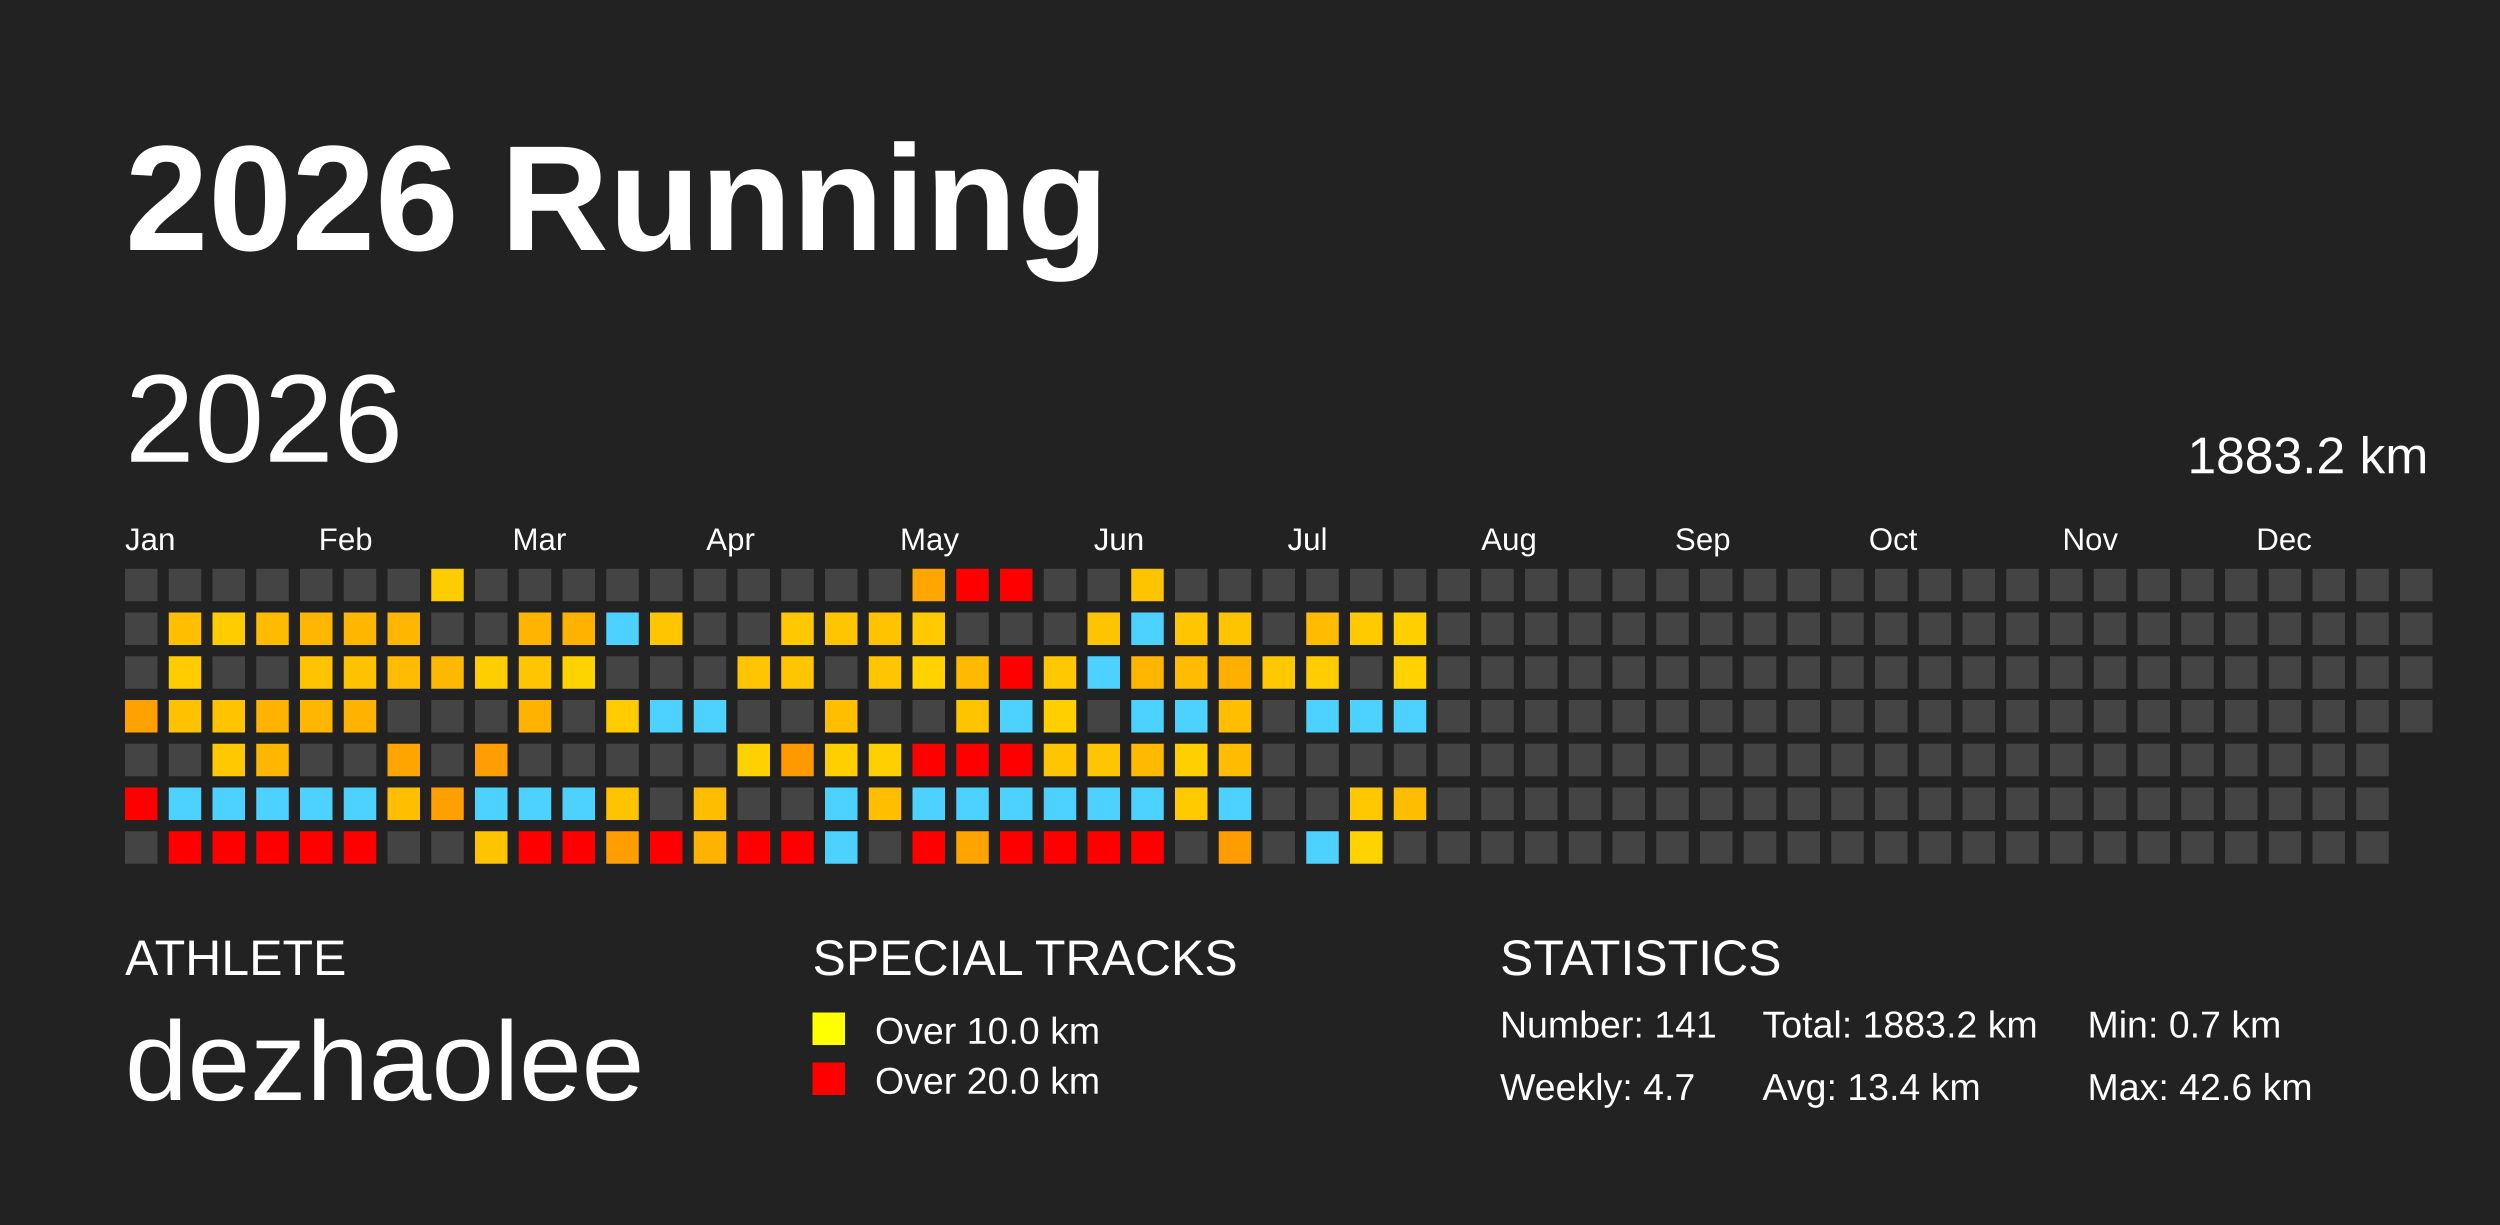
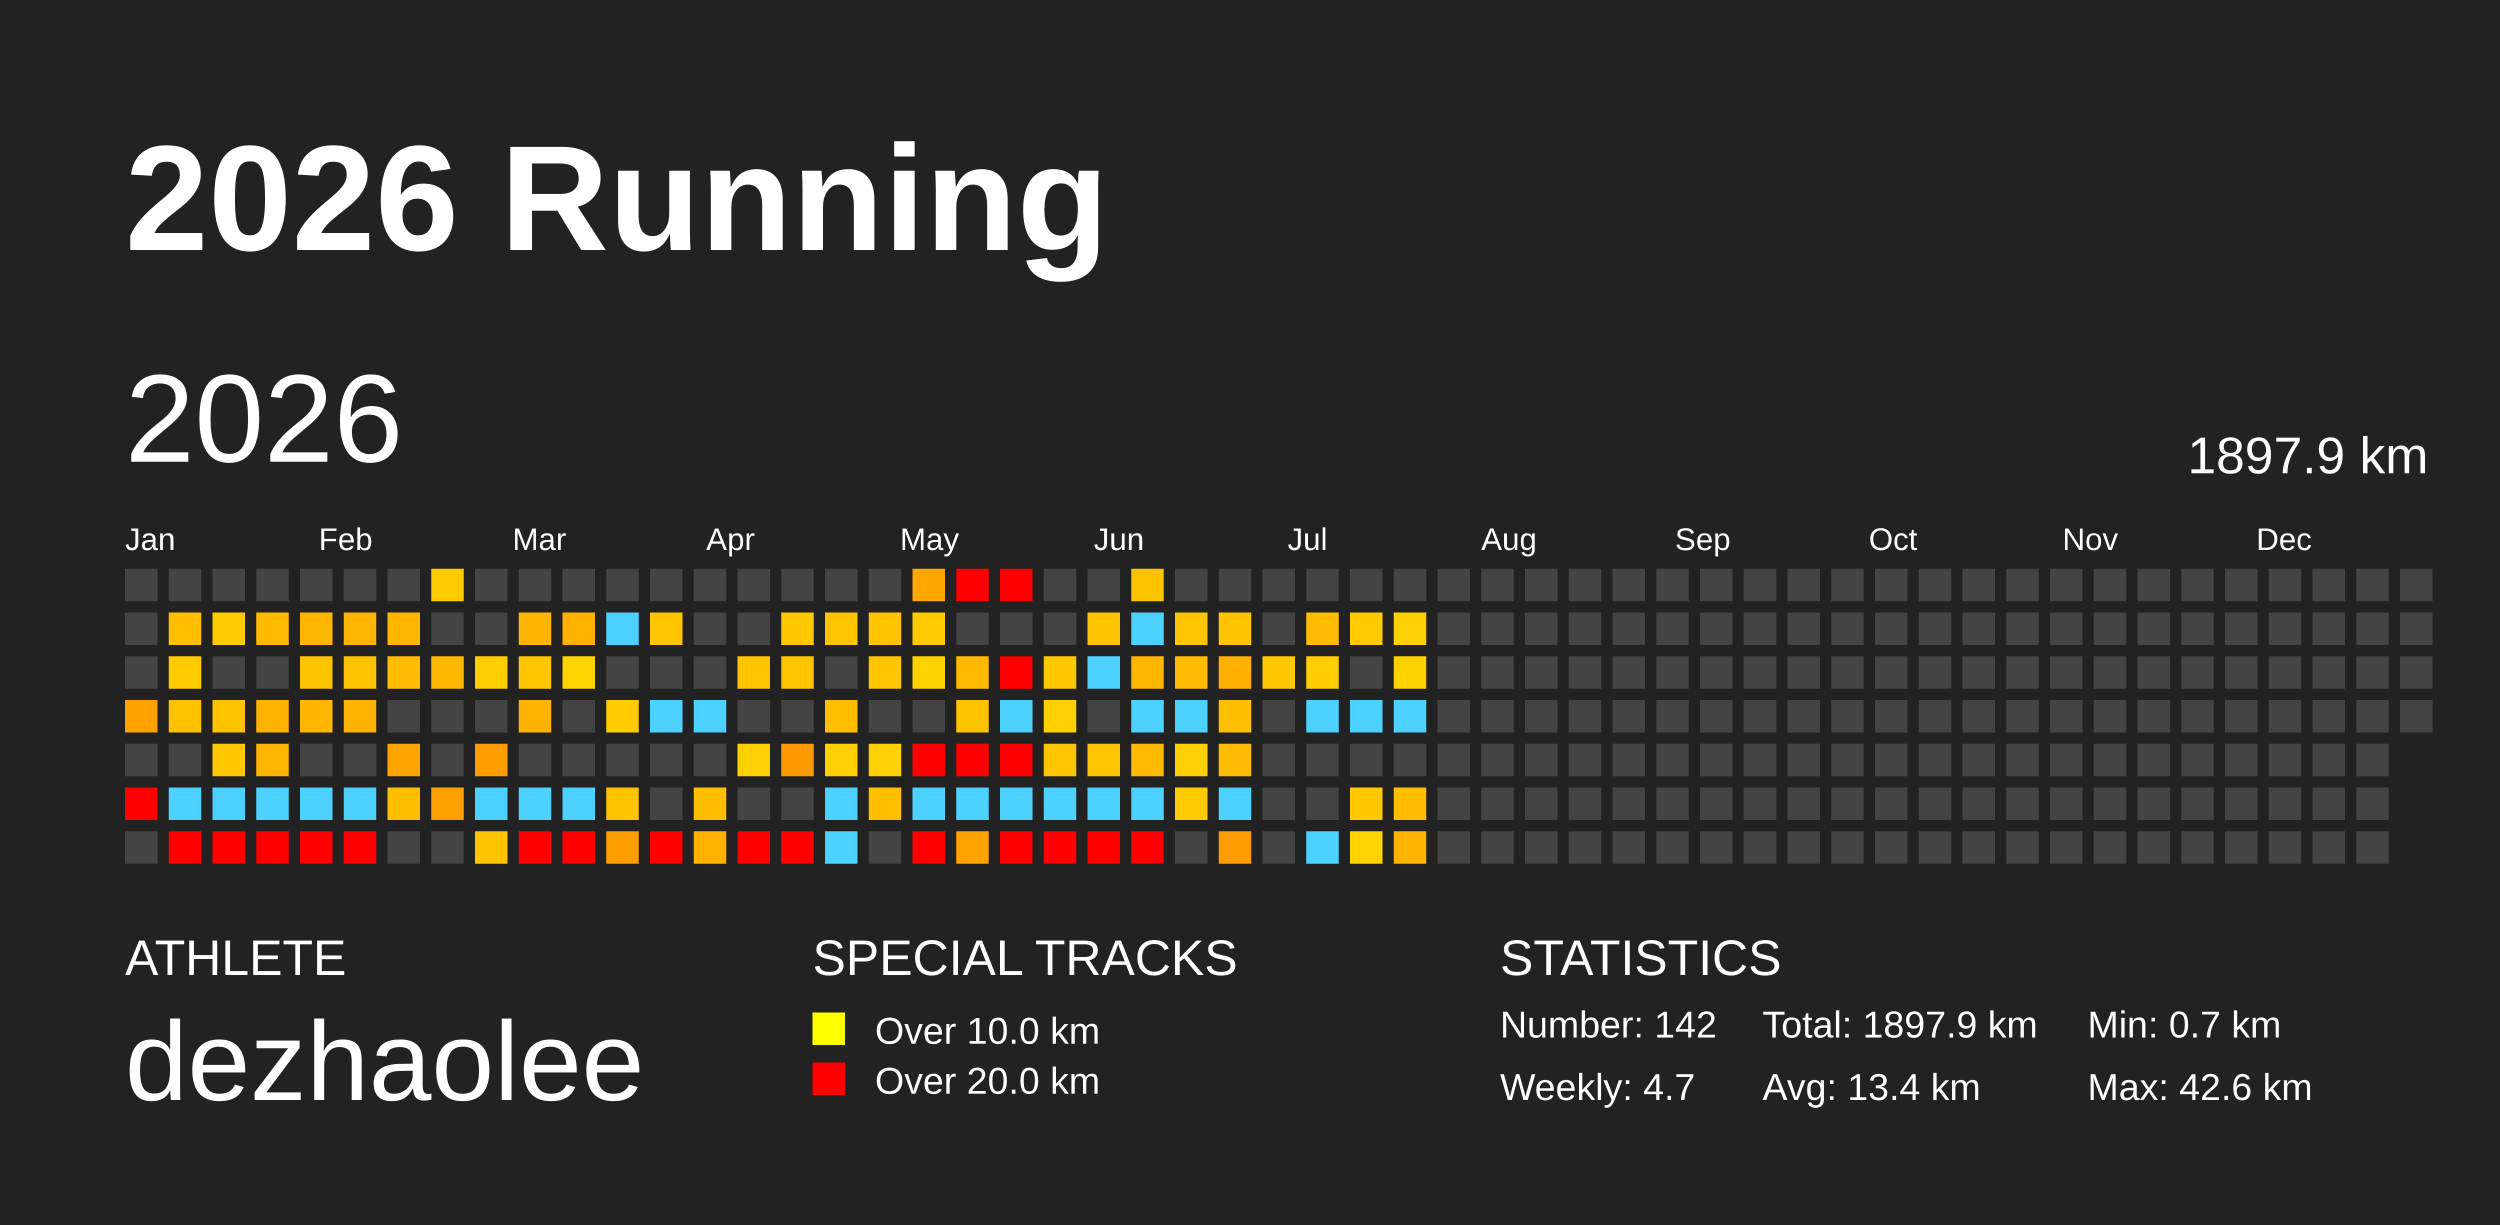
<svg xmlns="http://www.w3.org/2000/svg" baseProfile="full" height="98mm" version="1.1" viewBox="0,0,200,98" width="200mm">
  <defs />
  <rect fill="#222222" height="98" width="200" x="0" y="0" />
  <text fill="#FFFFFF" style="font-size:12px; font-family:Arial; font-weight:bold;" x="10" y="20">2026 Running</text>
  <text fill="#FFFFFF" style="font-size:4px; font-family:Arial" x="10" y="78">ATHLETE</text>
  <text fill="#FFFFFF" style="font-size:9px; font-family:Arial" x="10" y="88">dezhaolee</text>
  <text fill="#FFFFFF" style="font-size:4px; font-family:Arial" x="65" y="78">SPECIAL TRACKS</text>
  <rect fill="yellow" height="2.6" width="2.6" x="65" y="81" />
  <text fill="#FFFFFF" style="font-size:3px; font-family:Arial" x="70" y="83.5">Over 10.0 km</text>
  <rect fill="red" height="2.6" width="2.6" x="65" y="85" />
  <text fill="#FFFFFF" style="font-size:3px; font-family:Arial" x="70" y="87.5">Over 20.0 km</text>
  <text fill="#FFFFFF" style="font-size:4px; font-family:Arial" x="120" y="78">STATISTICS</text>
-   <text fill="#FFFFFF" style="font-size:3px; font-family:Arial" x="120" y="83">Number: 141</text>
+   <text fill="#FFFFFF" style="font-size:3px; font-family:Arial" x="120" y="83">Number: 142</text>
  <text fill="#FFFFFF" style="font-size:3px; font-family:Arial" x="120" y="88">Weekly: 4.7</text>
-   <text fill="#FFFFFF" style="font-size:3px; font-family:Arial" x="141" y="83">Total: 1883.2 km</text>
+   <text fill="#FFFFFF" style="font-size:3px; font-family:Arial" x="141" y="83">Total: 1897.9 km</text>
  <text fill="#FFFFFF" style="font-size:3px; font-family:Arial" x="141" y="88">Avg: 13.4 km</text>
  <text fill="#FFFFFF" style="font-size:3px; font-family:Arial" x="167" y="83">Min: 0.7 km</text>
  <text fill="#FFFFFF" style="font-size:3px; font-family:Arial" x="167" y="88">Max: 42.6 km</text>
  <text dominant-baseline="hanging" fill="#FFFFFF" style="font-size:10.0px; font-family:Arial;" x="10" y="30">2026</text>
-   <text dominant-baseline="hanging" fill="#FFFFFF" style="font-size:4.125px; font-family:Arial;" x="175" y="35">1883.2 km</text>
+   <text dominant-baseline="hanging" fill="#FFFFFF" style="font-size:4.125px; font-family:Arial;" x="175" y="35">1897.9 km</text>
  <text fill="#FFFFFF" style="font-size:2.5px; font-family:Arial" x="10.0" y="44">Jan</text>
  <text fill="#FFFFFF" style="font-size:2.5px; font-family:Arial" x="25.5" y="44">Feb</text>
  <text fill="#FFFFFF" style="font-size:2.5px; font-family:Arial" x="41.0" y="44">Mar</text>
  <text fill="#FFFFFF" style="font-size:2.5px; font-family:Arial" x="56.5" y="44">Apr</text>
  <text fill="#FFFFFF" style="font-size:2.5px; font-family:Arial" x="72.0" y="44">May</text>
  <text fill="#FFFFFF" style="font-size:2.5px; font-family:Arial" x="87.5" y="44">Jun</text>
  <text fill="#FFFFFF" style="font-size:2.5px; font-family:Arial" x="103.0" y="44">Jul</text>
  <text fill="#FFFFFF" style="font-size:2.5px; font-family:Arial" x="118.5" y="44">Aug</text>
  <text fill="#FFFFFF" style="font-size:2.5px; font-family:Arial" x="134.0" y="44">Sep</text>
  <text fill="#FFFFFF" style="font-size:2.5px; font-family:Arial" x="149.5" y="44">Oct</text>
  <text fill="#FFFFFF" style="font-size:2.5px; font-family:Arial" x="165.0" y="44">Nov</text>
  <text fill="#FFFFFF" style="font-size:2.5px; font-family:Arial" x="180.5" y="44">Dec</text>
  <rect fill="#444444" height="2.6" width="2.6" x="10.0" y="45.5" />
  <rect fill="#444444" height="2.6" width="2.6" x="10.0" y="49.0" />
  <rect fill="#444444" height="2.6" width="2.6" x="10.0" y="52.5" />
  <rect fill="#ffa100" height="2.6" width="2.6" x="10.0" y="56.0" />
  <rect fill="#444444" height="2.6" width="2.6" x="10.0" y="59.5" />
  <rect fill="red" height="2.6" width="2.6" x="10.0" y="63.0" />
  <rect fill="#444444" height="2.6" width="2.6" x="10.0" y="66.5" />
  <rect fill="#444444" height="2.6" width="2.6" x="13.5" y="45.5" />
  <rect fill="#ffbf00" height="2.6" width="2.6" x="13.5" y="49.0" />
  <rect fill="#ffcc00" height="2.6" width="2.6" x="13.5" y="52.5" />
  <rect fill="#ffc100" height="2.6" width="2.6" x="13.5" y="56.0" />
  <rect fill="#444444" height="2.6" width="2.6" x="13.5" y="59.5" />
  <rect fill="#4dd2ff" height="2.6" width="2.6" x="13.5" y="63.0" />
  <rect fill="red" height="2.6" width="2.6" x="13.5" y="66.5" />
  <rect fill="#444444" height="2.6" width="2.6" x="17.0" y="45.5" />
  <rect fill="#ffcc00" height="2.6" width="2.6" x="17.0" y="49.0" />
  <rect fill="#444444" height="2.6" width="2.6" x="17.0" y="52.5" />
  <rect fill="#ffc300" height="2.6" width="2.6" x="17.0" y="56.0" />
  <rect fill="#ffc800" height="2.6" width="2.6" x="17.0" y="59.5" />
  <rect fill="#4dd2ff" height="2.6" width="2.6" x="17.0" y="63.0" />
  <rect fill="red" height="2.6" width="2.6" x="17.0" y="66.5" />
  <rect fill="#444444" height="2.6" width="2.6" x="20.5" y="45.5" />
  <rect fill="#ffbb00" height="2.6" width="2.6" x="20.5" y="49.0" />
  <rect fill="#444444" height="2.6" width="2.6" x="20.5" y="52.5" />
  <rect fill="#ffb200" height="2.6" width="2.6" x="20.5" y="56.0" />
  <rect fill="#ffb600" height="2.6" width="2.6" x="20.5" y="59.5" />
  <rect fill="#4dd2ff" height="2.6" width="2.6" x="20.5" y="63.0" />
  <rect fill="red" height="2.6" width="2.6" x="20.5" y="66.5" />
  <rect fill="#444444" height="2.6" width="2.6" x="24.0" y="45.5" />
  <rect fill="#ffb600" height="2.6" width="2.6" x="24.0" y="49.0" />
  <rect fill="#ffc300" height="2.6" width="2.6" x="24.0" y="52.5" />
  <rect fill="#ffb600" height="2.6" width="2.6" x="24.0" y="56.0" />
  <rect fill="#444444" height="2.6" width="2.6" x="24.0" y="59.5" />
  <rect fill="#4dd2ff" height="2.6" width="2.6" x="24.0" y="63.0" />
  <rect fill="red" height="2.6" width="2.6" x="24.0" y="66.5" />
  <rect fill="#444444" height="2.6" width="2.6" x="27.5" y="45.5" />
  <rect fill="#ffb600" height="2.6" width="2.6" x="27.5" y="49.0" />
  <rect fill="#ffc200" height="2.6" width="2.6" x="27.5" y="52.5" />
  <rect fill="#ffb200" height="2.6" width="2.6" x="27.5" y="56.0" />
  <rect fill="#444444" height="2.6" width="2.6" x="27.5" y="59.5" />
  <rect fill="#4dd2ff" height="2.6" width="2.6" x="27.5" y="63.0" />
  <rect fill="red" height="2.6" width="2.6" x="27.5" y="66.5" />
  <rect fill="#444444" height="2.6" width="2.6" x="31.0" y="45.5" />
  <rect fill="#ffb600" height="2.6" width="2.6" x="31.0" y="49.0" />
  <rect fill="#ffbc00" height="2.6" width="2.6" x="31.0" y="52.5" />
  <rect fill="#444444" height="2.6" width="2.6" x="31.0" y="56.0" />
  <rect fill="#ffa500" height="2.6" width="2.6" x="31.0" y="59.5" />
  <rect fill="#ffbf00" height="2.6" width="2.6" x="31.0" y="63.0" />
  <rect fill="#444444" height="2.6" width="2.6" x="31.0" y="66.5" />
  <rect fill="#ffcc00" height="2.6" width="2.6" x="34.5" y="45.5" />
  <rect fill="#444444" height="2.6" width="2.6" x="34.5" y="49.0" />
  <rect fill="#ffb800" height="2.6" width="2.6" x="34.5" y="52.5" />
  <rect fill="#444444" height="2.6" width="2.6" x="34.5" y="56.0" />
  <rect fill="#444444" height="2.6" width="2.6" x="34.5" y="59.5" />
  <rect fill="#ffa000" height="2.6" width="2.6" x="34.5" y="63.0" />
  <rect fill="#444444" height="2.6" width="2.6" x="34.5" y="66.5" />
  <rect fill="#444444" height="2.6" width="2.6" x="38.0" y="45.5" />
  <rect fill="#444444" height="2.6" width="2.6" x="38.0" y="49.0" />
  <rect fill="#ffce00" height="2.6" width="2.6" x="38.0" y="52.5" />
  <rect fill="#444444" height="2.6" width="2.6" x="38.0" y="56.0" />
  <rect fill="#ff9e00" height="2.6" width="2.6" x="38.0" y="59.5" />
  <rect fill="#4dd2ff" height="2.6" width="2.6" x="38.0" y="63.0" />
  <rect fill="#ffc400" height="2.6" width="2.6" x="38.0" y="66.5" />
  <rect fill="#444444" height="2.6" width="2.6" x="41.5" y="45.5" />
  <rect fill="#ffb500" height="2.6" width="2.6" x="41.5" y="49.0" />
  <rect fill="#ffc600" height="2.6" width="2.6" x="41.5" y="52.5" />
  <rect fill="#ffb200" height="2.6" width="2.6" x="41.5" y="56.0" />
  <rect fill="#444444" height="2.6" width="2.6" x="41.5" y="59.5" />
  <rect fill="#4dd2ff" height="2.6" width="2.6" x="41.5" y="63.0" />
  <rect fill="red" height="2.6" width="2.6" x="41.5" y="66.5" />
  <rect fill="#444444" height="2.6" width="2.6" x="45.0" y="45.5" />
  <rect fill="#ffb200" height="2.6" width="2.6" x="45.0" y="49.0" />
  <rect fill="#ffd300" height="2.6" width="2.6" x="45.0" y="52.5" />
  <rect fill="#444444" height="2.6" width="2.6" x="45.0" y="56.0" />
  <rect fill="#444444" height="2.6" width="2.6" x="45.0" y="59.5" />
  <rect fill="#4dd2ff" height="2.6" width="2.6" x="45.0" y="63.0" />
  <rect fill="red" height="2.6" width="2.6" x="45.0" y="66.5" />
  <rect fill="#444444" height="2.6" width="2.6" x="48.5" y="45.5" />
  <rect fill="#4dd2ff" height="2.6" width="2.6" x="48.5" y="49.0" />
  <rect fill="#444444" height="2.6" width="2.6" x="48.5" y="52.5" />
  <rect fill="#ffcc00" height="2.6" width="2.6" x="48.5" y="56.0" />
  <rect fill="#444444" height="2.6" width="2.6" x="48.5" y="59.5" />
  <rect fill="#ffc400" height="2.6" width="2.6" x="48.5" y="63.0" />
  <rect fill="#ff9e00" height="2.6" width="2.6" x="48.5" y="66.5" />
  <rect fill="#444444" height="2.6" width="2.6" x="52.0" y="45.5" />
  <rect fill="#ffc500" height="2.6" width="2.6" x="52.0" y="49.0" />
  <rect fill="#444444" height="2.6" width="2.6" x="52.0" y="52.5" />
  <rect fill="#4dd2ff" height="2.6" width="2.6" x="52.0" y="56.0" />
  <rect fill="#444444" height="2.6" width="2.6" x="52.0" y="59.5" />
  <rect fill="#444444" height="2.6" width="2.6" x="52.0" y="63.0" />
  <rect fill="red" height="2.6" width="2.6" x="52.0" y="66.5" />
  <rect fill="#444444" height="2.6" width="2.6" x="55.5" y="45.5" />
  <rect fill="#444444" height="2.6" width="2.6" x="55.5" y="49.0" />
  <rect fill="#444444" height="2.6" width="2.6" x="55.5" y="52.5" />
  <rect fill="#4dd2ff" height="2.6" width="2.6" x="55.5" y="56.0" />
  <rect fill="#444444" height="2.6" width="2.6" x="55.5" y="59.5" />
  <rect fill="#ffbd00" height="2.6" width="2.6" x="55.5" y="63.0" />
  <rect fill="#ffb300" height="2.6" width="2.6" x="55.5" y="66.5" />
  <rect fill="#444444" height="2.6" width="2.6" x="59.0" y="45.5" />
  <rect fill="#444444" height="2.6" width="2.6" x="59.0" y="49.0" />
  <rect fill="#ffc500" height="2.6" width="2.6" x="59.0" y="52.5" />
  <rect fill="#444444" height="2.6" width="2.6" x="59.0" y="56.0" />
  <rect fill="#ffd100" height="2.6" width="2.6" x="59.0" y="59.5" />
  <rect fill="#444444" height="2.6" width="2.6" x="59.0" y="63.0" />
  <rect fill="red" height="2.6" width="2.6" x="59.0" y="66.5" />
  <rect fill="#444444" height="2.6" width="2.6" x="62.5" y="45.5" />
  <rect fill="#ffc800" height="2.6" width="2.6" x="62.5" y="49.0" />
  <rect fill="#ffc600" height="2.6" width="2.6" x="62.5" y="52.5" />
  <rect fill="#444444" height="2.6" width="2.6" x="62.5" y="56.0" />
  <rect fill="#ff9900" height="2.6" width="2.6" x="62.5" y="59.5" />
  <rect fill="#444444" height="2.6" width="2.6" x="62.5" y="63.0" />
  <rect fill="red" height="2.6" width="2.6" x="62.5" y="66.5" />
  <rect fill="#444444" height="2.6" width="2.6" x="66.0" y="45.5" />
  <rect fill="#ffc500" height="2.6" width="2.6" x="66.0" y="49.0" />
  <rect fill="#444444" height="2.6" width="2.6" x="66.0" y="52.5" />
  <rect fill="#ffbf00" height="2.6" width="2.6" x="66.0" y="56.0" />
  <rect fill="#ffcf00" height="2.6" width="2.6" x="66.0" y="59.5" />
  <rect fill="#4dd2ff" height="2.6" width="2.6" x="66.0" y="63.0" />
  <rect fill="#4dd2ff" height="2.6" width="2.6" x="66.0" y="66.5" />
  <rect fill="#444444" height="2.6" width="2.6" x="69.5" y="45.5" />
  <rect fill="#ffc300" height="2.6" width="2.6" x="69.5" y="49.0" />
  <rect fill="#ffc500" height="2.6" width="2.6" x="69.5" y="52.5" />
  <rect fill="#444444" height="2.6" width="2.6" x="69.5" y="56.0" />
  <rect fill="#ffd000" height="2.6" width="2.6" x="69.5" y="59.5" />
  <rect fill="#ffbf00" height="2.6" width="2.6" x="69.5" y="63.0" />
  <rect fill="#444444" height="2.6" width="2.6" x="69.5" y="66.5" />
  <rect fill="#ffa600" height="2.6" width="2.6" x="73.0" y="45.5" />
  <rect fill="#ffcb00" height="2.6" width="2.6" x="73.0" y="49.0" />
  <rect fill="#ffd200" height="2.6" width="2.6" x="73.0" y="52.5" />
  <rect fill="#444444" height="2.6" width="2.6" x="73.0" y="56.0" />
  <rect fill="red" height="2.6" width="2.6" x="73.0" y="59.5" />
  <rect fill="#4dd2ff" height="2.6" width="2.6" x="73.0" y="63.0" />
  <rect fill="red" height="2.6" width="2.6" x="73.0" y="66.5" />
  <rect fill="red" height="2.6" width="2.6" x="76.5" y="45.5" />
  <rect fill="#444444" height="2.6" width="2.6" x="76.5" y="49.0" />
  <rect fill="#ffba00" height="2.6" width="2.6" x="76.5" y="52.5" />
  <rect fill="#ffc400" height="2.6" width="2.6" x="76.5" y="56.0" />
  <rect fill="red" height="2.6" width="2.6" x="76.5" y="59.5" />
  <rect fill="#4dd2ff" height="2.6" width="2.6" x="76.5" y="63.0" />
  <rect fill="#ffa300" height="2.6" width="2.6" x="76.5" y="66.5" />
  <rect fill="red" height="2.6" width="2.6" x="80.0" y="45.5" />
  <rect fill="#444444" height="2.6" width="2.6" x="80.0" y="49.0" />
  <rect fill="red" height="2.6" width="2.6" x="80.0" y="52.5" />
  <rect fill="#4dd2ff" height="2.6" width="2.6" x="80.0" y="56.0" />
  <rect fill="red" height="2.6" width="2.6" x="80.0" y="59.5" />
  <rect fill="#4dd2ff" height="2.6" width="2.6" x="80.0" y="63.0" />
  <rect fill="red" height="2.6" width="2.6" x="80.0" y="66.5" />
  <rect fill="#444444" height="2.6" width="2.6" x="83.5" y="45.5" />
  <rect fill="#444444" height="2.6" width="2.6" x="83.5" y="49.0" />
  <rect fill="#ffc800" height="2.6" width="2.6" x="83.5" y="52.5" />
  <rect fill="#ffcf00" height="2.6" width="2.6" x="83.5" y="56.0" />
  <rect fill="#ffc500" height="2.6" width="2.6" x="83.5" y="59.5" />
  <rect fill="#4dd2ff" height="2.6" width="2.6" x="83.5" y="63.0" />
  <rect fill="red" height="2.6" width="2.6" x="83.5" y="66.5" />
  <rect fill="#444444" height="2.6" width="2.6" x="87.0" y="45.5" />
  <rect fill="#ffc400" height="2.6" width="2.6" x="87.0" y="49.0" />
  <rect fill="#4dd2ff" height="2.6" width="2.6" x="87.0" y="52.5" />
  <rect fill="#444444" height="2.6" width="2.6" x="87.0" y="56.0" />
  <rect fill="#ffc500" height="2.6" width="2.6" x="87.0" y="59.5" />
  <rect fill="#4dd2ff" height="2.6" width="2.6" x="87.0" y="63.0" />
  <rect fill="red" height="2.6" width="2.6" x="87.0" y="66.5" />
  <rect fill="#ffc400" height="2.6" width="2.6" x="90.5" y="45.5" />
  <rect fill="#4dd2ff" height="2.6" width="2.6" x="90.5" y="49.0" />
  <rect fill="#ffb600" height="2.6" width="2.6" x="90.5" y="52.5" />
  <rect fill="#4dd2ff" height="2.6" width="2.6" x="90.5" y="56.0" />
  <rect fill="#ffba00" height="2.6" width="2.6" x="90.5" y="59.5" />
  <rect fill="#4dd2ff" height="2.6" width="2.6" x="90.5" y="63.0" />
  <rect fill="red" height="2.6" width="2.6" x="90.5" y="66.5" />
  <rect fill="#444444" height="2.6" width="2.6" x="94.0" y="45.5" />
  <rect fill="#ffc500" height="2.6" width="2.6" x="94.0" y="49.0" />
  <rect fill="#ffbc00" height="2.6" width="2.6" x="94.0" y="52.5" />
  <rect fill="#4dd2ff" height="2.6" width="2.6" x="94.0" y="56.0" />
  <rect fill="#ffcf00" height="2.6" width="2.6" x="94.0" y="59.5" />
  <rect fill="#ffca00" height="2.6" width="2.6" x="94.0" y="63.0" />
  <rect fill="#444444" height="2.6" width="2.6" x="94.0" y="66.5" />
  <rect fill="#444444" height="2.6" width="2.6" x="97.5" y="45.5" />
  <rect fill="#ffc400" height="2.6" width="2.6" x="97.5" y="49.0" />
  <rect fill="#ffaf00" height="2.6" width="2.6" x="97.5" y="52.5" />
  <rect fill="#ffbf00" height="2.6" width="2.6" x="97.5" y="56.0" />
  <rect fill="#ffbc00" height="2.6" width="2.6" x="97.5" y="59.5" />
  <rect fill="#4dd2ff" height="2.6" width="2.6" x="97.5" y="63.0" />
  <rect fill="#ff9c00" height="2.6" width="2.6" x="97.5" y="66.5" />
  <rect fill="#444444" height="2.6" width="2.6" x="101.0" y="45.5" />
  <rect fill="#444444" height="2.6" width="2.6" x="101.0" y="49.0" />
  <rect fill="#ffc800" height="2.6" width="2.6" x="101.0" y="52.5" />
  <rect fill="#444444" height="2.6" width="2.6" x="101.0" y="56.0" />
  <rect fill="#444444" height="2.6" width="2.6" x="101.0" y="59.5" />
  <rect fill="#444444" height="2.6" width="2.6" x="101.0" y="63.0" />
  <rect fill="#444444" height="2.6" width="2.6" x="101.0" y="66.5" />
  <rect fill="#444444" height="2.6" width="2.6" x="104.5" y="45.5" />
  <rect fill="#ffbc00" height="2.6" width="2.6" x="104.5" y="49.0" />
  <rect fill="#ffcd00" height="2.6" width="2.6" x="104.5" y="52.5" />
  <rect fill="#4dd2ff" height="2.6" width="2.6" x="104.5" y="56.0" />
  <rect fill="#444444" height="2.6" width="2.6" x="104.5" y="59.5" />
  <rect fill="#444444" height="2.6" width="2.6" x="104.5" y="63.0" />
  <rect fill="#4dd2ff" height="2.6" width="2.6" x="104.5" y="66.5" />
  <rect fill="#444444" height="2.6" width="2.6" x="108.0" y="45.5" />
  <rect fill="#ffca00" height="2.6" width="2.6" x="108.0" y="49.0" />
  <rect fill="#444444" height="2.6" width="2.6" x="108.0" y="52.5" />
  <rect fill="#4dd2ff" height="2.6" width="2.6" x="108.0" y="56.0" />
  <rect fill="#444444" height="2.6" width="2.6" x="108.0" y="59.5" />
  <rect fill="#ffc800" height="2.6" width="2.6" x="108.0" y="63.0" />
  <rect fill="#ffd300" height="2.6" width="2.6" x="108.0" y="66.5" />
  <rect fill="#444444" height="2.6" width="2.6" x="111.5" y="45.5" />
  <rect fill="#ffd000" height="2.6" width="2.6" x="111.5" y="49.0" />
  <rect fill="#ffd200" height="2.6" width="2.6" x="111.5" y="52.5" />
  <rect fill="#4dd2ff" height="2.6" width="2.6" x="111.5" y="56.0" />
  <rect fill="#444444" height="2.6" width="2.6" x="111.5" y="59.5" />
  <rect fill="#ffbd00" height="2.6" width="2.6" x="111.5" y="63.0" />
-   <rect fill="#444444" height="2.6" width="2.6" x="111.5" y="66.5" />
+   <rect fill="#ffb500" height="2.6" width="2.6" x="111.5" y="66.5" />
  <rect fill="#444444" height="2.6" width="2.6" x="115.0" y="45.5" />
  <rect fill="#444444" height="2.6" width="2.6" x="115.0" y="49.0" />
  <rect fill="#444444" height="2.6" width="2.6" x="115.0" y="52.5" />
  <rect fill="#444444" height="2.6" width="2.6" x="115.0" y="56.0" />
  <rect fill="#444444" height="2.6" width="2.6" x="115.0" y="59.5" />
  <rect fill="#444444" height="2.6" width="2.6" x="115.0" y="63.0" />
  <rect fill="#444444" height="2.6" width="2.6" x="115.0" y="66.5" />
  <rect fill="#444444" height="2.6" width="2.6" x="118.5" y="45.5" />
  <rect fill="#444444" height="2.6" width="2.6" x="118.5" y="49.0" />
  <rect fill="#444444" height="2.6" width="2.6" x="118.5" y="52.5" />
  <rect fill="#444444" height="2.6" width="2.6" x="118.5" y="56.0" />
  <rect fill="#444444" height="2.6" width="2.6" x="118.5" y="59.5" />
  <rect fill="#444444" height="2.6" width="2.6" x="118.5" y="63.0" />
  <rect fill="#444444" height="2.6" width="2.6" x="118.5" y="66.5" />
  <rect fill="#444444" height="2.6" width="2.6" x="122.0" y="45.5" />
  <rect fill="#444444" height="2.6" width="2.6" x="122.0" y="49.0" />
  <rect fill="#444444" height="2.6" width="2.6" x="122.0" y="52.5" />
  <rect fill="#444444" height="2.6" width="2.6" x="122.0" y="56.0" />
  <rect fill="#444444" height="2.6" width="2.6" x="122.0" y="59.5" />
  <rect fill="#444444" height="2.6" width="2.6" x="122.0" y="63.0" />
  <rect fill="#444444" height="2.6" width="2.6" x="122.0" y="66.5" />
  <rect fill="#444444" height="2.6" width="2.6" x="125.5" y="45.5" />
  <rect fill="#444444" height="2.6" width="2.6" x="125.5" y="49.0" />
  <rect fill="#444444" height="2.6" width="2.6" x="125.5" y="52.5" />
  <rect fill="#444444" height="2.6" width="2.6" x="125.5" y="56.0" />
  <rect fill="#444444" height="2.6" width="2.6" x="125.5" y="59.5" />
  <rect fill="#444444" height="2.6" width="2.6" x="125.5" y="63.0" />
  <rect fill="#444444" height="2.6" width="2.6" x="125.5" y="66.5" />
  <rect fill="#444444" height="2.6" width="2.6" x="129.0" y="45.5" />
  <rect fill="#444444" height="2.6" width="2.6" x="129.0" y="49.0" />
  <rect fill="#444444" height="2.6" width="2.6" x="129.0" y="52.5" />
  <rect fill="#444444" height="2.6" width="2.6" x="129.0" y="56.0" />
  <rect fill="#444444" height="2.6" width="2.6" x="129.0" y="59.5" />
  <rect fill="#444444" height="2.6" width="2.6" x="129.0" y="63.0" />
  <rect fill="#444444" height="2.6" width="2.6" x="129.0" y="66.5" />
  <rect fill="#444444" height="2.6" width="2.6" x="132.5" y="45.5" />
  <rect fill="#444444" height="2.6" width="2.6" x="132.5" y="49.0" />
  <rect fill="#444444" height="2.6" width="2.6" x="132.5" y="52.5" />
  <rect fill="#444444" height="2.6" width="2.6" x="132.5" y="56.0" />
  <rect fill="#444444" height="2.6" width="2.6" x="132.5" y="59.5" />
  <rect fill="#444444" height="2.6" width="2.6" x="132.5" y="63.0" />
  <rect fill="#444444" height="2.6" width="2.6" x="132.5" y="66.5" />
  <rect fill="#444444" height="2.6" width="2.6" x="136.0" y="45.5" />
  <rect fill="#444444" height="2.6" width="2.6" x="136.0" y="49.0" />
  <rect fill="#444444" height="2.6" width="2.6" x="136.0" y="52.5" />
  <rect fill="#444444" height="2.6" width="2.6" x="136.0" y="56.0" />
  <rect fill="#444444" height="2.6" width="2.6" x="136.0" y="59.5" />
  <rect fill="#444444" height="2.6" width="2.6" x="136.0" y="63.0" />
  <rect fill="#444444" height="2.6" width="2.6" x="136.0" y="66.5" />
  <rect fill="#444444" height="2.6" width="2.6" x="139.5" y="45.5" />
  <rect fill="#444444" height="2.6" width="2.6" x="139.5" y="49.0" />
  <rect fill="#444444" height="2.6" width="2.6" x="139.5" y="52.5" />
  <rect fill="#444444" height="2.6" width="2.6" x="139.5" y="56.0" />
  <rect fill="#444444" height="2.6" width="2.6" x="139.5" y="59.5" />
  <rect fill="#444444" height="2.6" width="2.6" x="139.5" y="63.0" />
  <rect fill="#444444" height="2.6" width="2.6" x="139.5" y="66.5" />
  <rect fill="#444444" height="2.6" width="2.6" x="143.0" y="45.5" />
  <rect fill="#444444" height="2.6" width="2.6" x="143.0" y="49.0" />
  <rect fill="#444444" height="2.6" width="2.6" x="143.0" y="52.5" />
  <rect fill="#444444" height="2.6" width="2.6" x="143.0" y="56.0" />
  <rect fill="#444444" height="2.6" width="2.6" x="143.0" y="59.5" />
  <rect fill="#444444" height="2.6" width="2.6" x="143.0" y="63.0" />
  <rect fill="#444444" height="2.6" width="2.6" x="143.0" y="66.5" />
  <rect fill="#444444" height="2.6" width="2.6" x="146.5" y="45.5" />
  <rect fill="#444444" height="2.6" width="2.6" x="146.5" y="49.0" />
  <rect fill="#444444" height="2.6" width="2.6" x="146.5" y="52.5" />
  <rect fill="#444444" height="2.6" width="2.6" x="146.5" y="56.0" />
  <rect fill="#444444" height="2.6" width="2.6" x="146.5" y="59.5" />
  <rect fill="#444444" height="2.6" width="2.6" x="146.5" y="63.0" />
  <rect fill="#444444" height="2.6" width="2.6" x="146.5" y="66.5" />
  <rect fill="#444444" height="2.6" width="2.6" x="150.0" y="45.5" />
  <rect fill="#444444" height="2.6" width="2.6" x="150.0" y="49.0" />
  <rect fill="#444444" height="2.6" width="2.6" x="150.0" y="52.5" />
  <rect fill="#444444" height="2.6" width="2.6" x="150.0" y="56.0" />
  <rect fill="#444444" height="2.6" width="2.6" x="150.0" y="59.5" />
  <rect fill="#444444" height="2.6" width="2.6" x="150.0" y="63.0" />
  <rect fill="#444444" height="2.6" width="2.6" x="150.0" y="66.5" />
  <rect fill="#444444" height="2.6" width="2.6" x="153.5" y="45.5" />
  <rect fill="#444444" height="2.6" width="2.6" x="153.5" y="49.0" />
  <rect fill="#444444" height="2.6" width="2.6" x="153.5" y="52.5" />
  <rect fill="#444444" height="2.6" width="2.6" x="153.5" y="56.0" />
  <rect fill="#444444" height="2.6" width="2.6" x="153.5" y="59.5" />
  <rect fill="#444444" height="2.6" width="2.6" x="153.5" y="63.0" />
  <rect fill="#444444" height="2.6" width="2.6" x="153.5" y="66.5" />
  <rect fill="#444444" height="2.6" width="2.6" x="157.0" y="45.5" />
  <rect fill="#444444" height="2.6" width="2.6" x="157.0" y="49.0" />
  <rect fill="#444444" height="2.6" width="2.6" x="157.0" y="52.5" />
  <rect fill="#444444" height="2.6" width="2.6" x="157.0" y="56.0" />
  <rect fill="#444444" height="2.6" width="2.6" x="157.0" y="59.5" />
  <rect fill="#444444" height="2.6" width="2.6" x="157.0" y="63.0" />
  <rect fill="#444444" height="2.6" width="2.6" x="157.0" y="66.5" />
  <rect fill="#444444" height="2.6" width="2.6" x="160.5" y="45.5" />
  <rect fill="#444444" height="2.6" width="2.6" x="160.5" y="49.0" />
  <rect fill="#444444" height="2.6" width="2.6" x="160.5" y="52.5" />
  <rect fill="#444444" height="2.6" width="2.6" x="160.5" y="56.0" />
  <rect fill="#444444" height="2.6" width="2.6" x="160.5" y="59.5" />
  <rect fill="#444444" height="2.6" width="2.6" x="160.5" y="63.0" />
  <rect fill="#444444" height="2.6" width="2.6" x="160.5" y="66.5" />
  <rect fill="#444444" height="2.6" width="2.6" x="164.0" y="45.5" />
  <rect fill="#444444" height="2.6" width="2.6" x="164.0" y="49.0" />
  <rect fill="#444444" height="2.6" width="2.6" x="164.0" y="52.5" />
  <rect fill="#444444" height="2.6" width="2.6" x="164.0" y="56.0" />
  <rect fill="#444444" height="2.6" width="2.6" x="164.0" y="59.5" />
  <rect fill="#444444" height="2.6" width="2.6" x="164.0" y="63.0" />
  <rect fill="#444444" height="2.6" width="2.6" x="164.0" y="66.5" />
  <rect fill="#444444" height="2.6" width="2.6" x="167.5" y="45.5" />
  <rect fill="#444444" height="2.6" width="2.6" x="167.5" y="49.0" />
  <rect fill="#444444" height="2.6" width="2.6" x="167.5" y="52.5" />
  <rect fill="#444444" height="2.6" width="2.6" x="167.5" y="56.0" />
  <rect fill="#444444" height="2.6" width="2.6" x="167.5" y="59.5" />
  <rect fill="#444444" height="2.6" width="2.6" x="167.5" y="63.0" />
  <rect fill="#444444" height="2.6" width="2.6" x="167.5" y="66.5" />
  <rect fill="#444444" height="2.6" width="2.6" x="171.0" y="45.5" />
  <rect fill="#444444" height="2.6" width="2.6" x="171.0" y="49.0" />
  <rect fill="#444444" height="2.6" width="2.6" x="171.0" y="52.5" />
  <rect fill="#444444" height="2.6" width="2.6" x="171.0" y="56.0" />
  <rect fill="#444444" height="2.6" width="2.6" x="171.0" y="59.5" />
  <rect fill="#444444" height="2.6" width="2.6" x="171.0" y="63.0" />
  <rect fill="#444444" height="2.6" width="2.6" x="171.0" y="66.5" />
  <rect fill="#444444" height="2.6" width="2.6" x="174.5" y="45.5" />
  <rect fill="#444444" height="2.6" width="2.6" x="174.5" y="49.0" />
  <rect fill="#444444" height="2.6" width="2.6" x="174.5" y="52.5" />
  <rect fill="#444444" height="2.6" width="2.6" x="174.5" y="56.0" />
  <rect fill="#444444" height="2.6" width="2.6" x="174.5" y="59.5" />
  <rect fill="#444444" height="2.6" width="2.6" x="174.5" y="63.0" />
  <rect fill="#444444" height="2.6" width="2.6" x="174.5" y="66.5" />
  <rect fill="#444444" height="2.6" width="2.6" x="178.0" y="45.5" />
  <rect fill="#444444" height="2.6" width="2.6" x="178.0" y="49.0" />
  <rect fill="#444444" height="2.6" width="2.6" x="178.0" y="52.5" />
  <rect fill="#444444" height="2.6" width="2.6" x="178.0" y="56.0" />
  <rect fill="#444444" height="2.6" width="2.6" x="178.0" y="59.5" />
  <rect fill="#444444" height="2.6" width="2.6" x="178.0" y="63.0" />
  <rect fill="#444444" height="2.6" width="2.6" x="178.0" y="66.5" />
  <rect fill="#444444" height="2.6" width="2.6" x="181.5" y="45.5" />
  <rect fill="#444444" height="2.6" width="2.6" x="181.5" y="49.0" />
  <rect fill="#444444" height="2.6" width="2.6" x="181.5" y="52.5" />
  <rect fill="#444444" height="2.6" width="2.6" x="181.5" y="56.0" />
  <rect fill="#444444" height="2.6" width="2.6" x="181.5" y="59.5" />
  <rect fill="#444444" height="2.6" width="2.6" x="181.5" y="63.0" />
  <rect fill="#444444" height="2.6" width="2.6" x="181.5" y="66.5" />
  <rect fill="#444444" height="2.6" width="2.6" x="185.0" y="45.5" />
  <rect fill="#444444" height="2.6" width="2.6" x="185.0" y="49.0" />
  <rect fill="#444444" height="2.6" width="2.6" x="185.0" y="52.5" />
  <rect fill="#444444" height="2.6" width="2.6" x="185.0" y="56.0" />
  <rect fill="#444444" height="2.6" width="2.6" x="185.0" y="59.5" />
  <rect fill="#444444" height="2.6" width="2.6" x="185.0" y="63.0" />
  <rect fill="#444444" height="2.6" width="2.6" x="185.0" y="66.5" />
  <rect fill="#444444" height="2.6" width="2.6" x="188.5" y="45.5" />
  <rect fill="#444444" height="2.6" width="2.6" x="188.5" y="49.0" />
  <rect fill="#444444" height="2.6" width="2.6" x="188.5" y="52.5" />
  <rect fill="#444444" height="2.6" width="2.6" x="188.5" y="56.0" />
  <rect fill="#444444" height="2.6" width="2.6" x="188.5" y="59.5" />
  <rect fill="#444444" height="2.6" width="2.6" x="188.5" y="63.0" />
  <rect fill="#444444" height="2.6" width="2.6" x="188.5" y="66.5" />
  <rect fill="#444444" height="2.6" width="2.6" x="192.0" y="45.5" />
  <rect fill="#444444" height="2.6" width="2.6" x="192.0" y="49.0" />
  <rect fill="#444444" height="2.6" width="2.6" x="192.0" y="52.5" />
  <rect fill="#444444" height="2.6" width="2.6" x="192.0" y="56.0" />
</svg>
